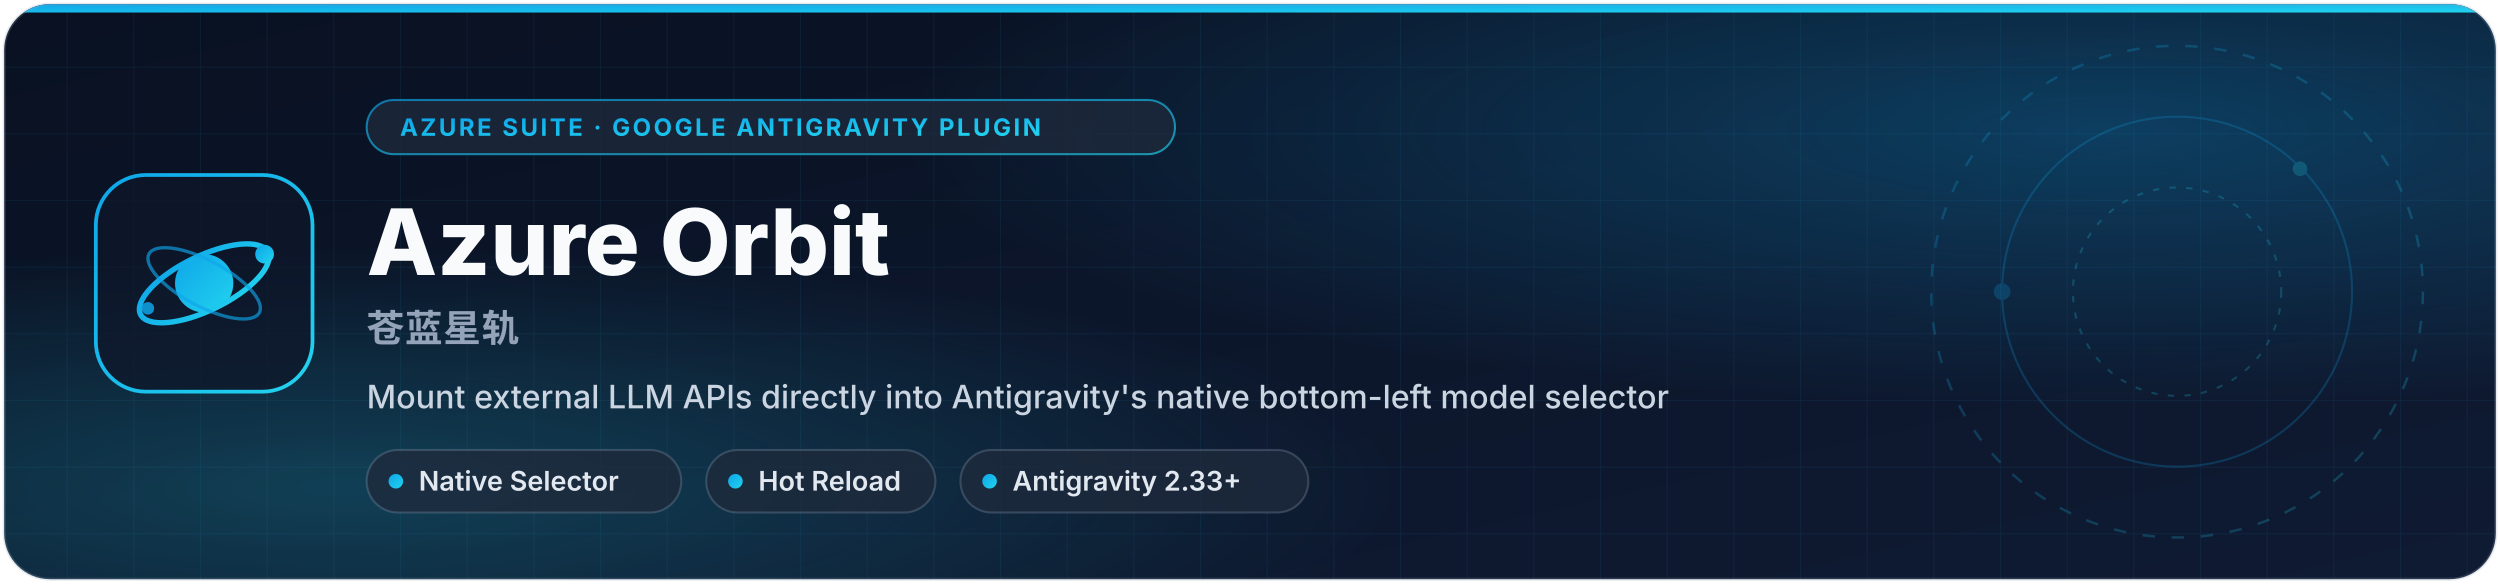
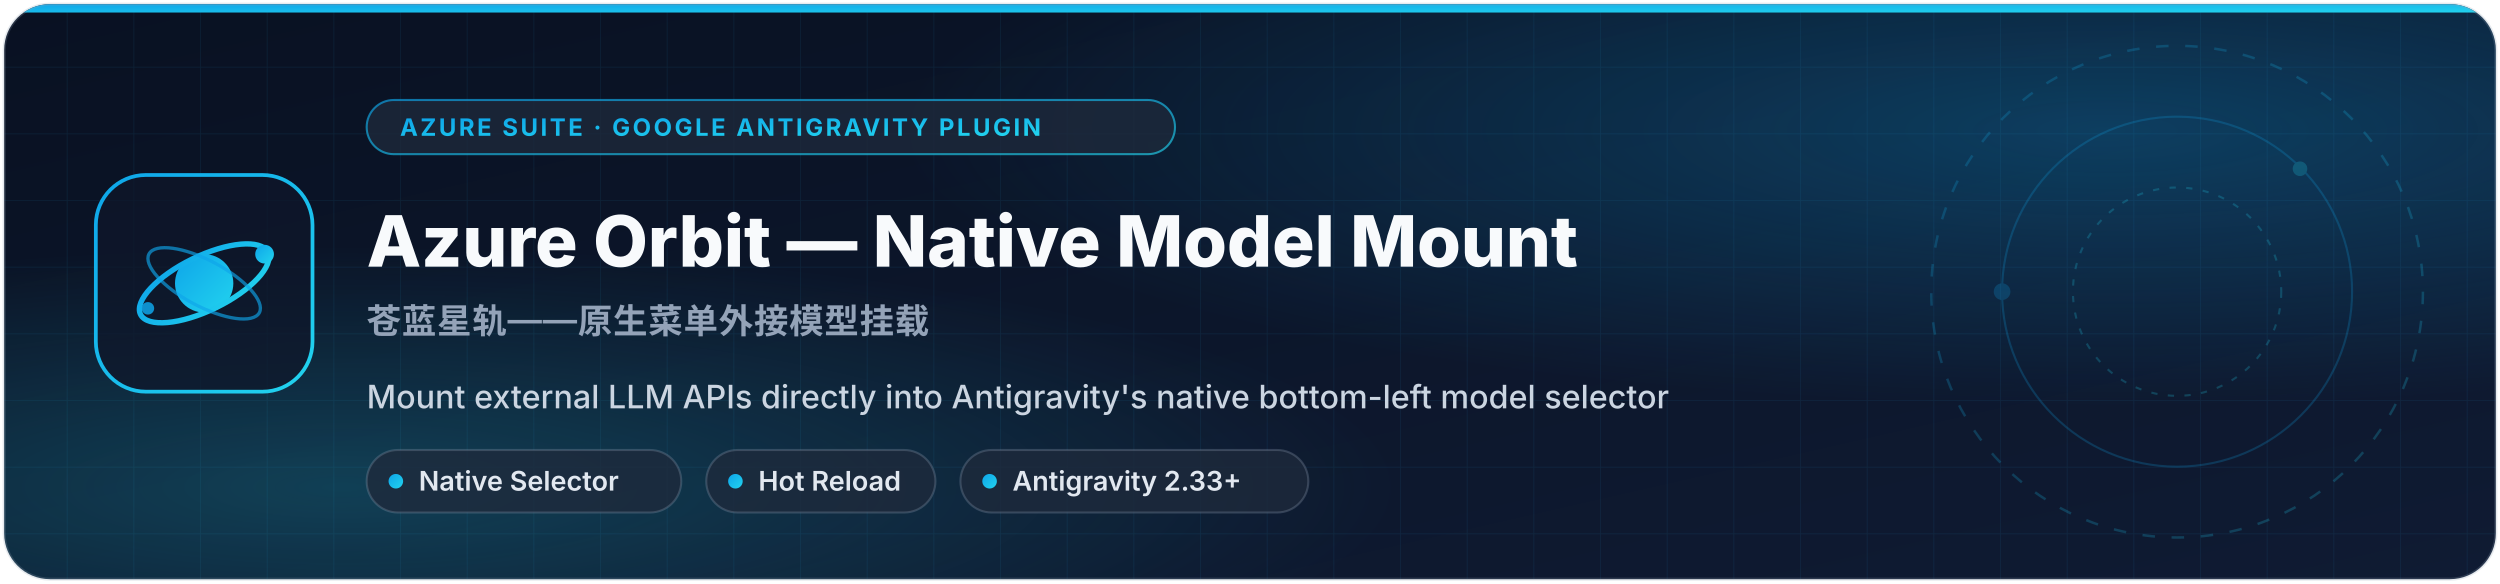
- <svg xmlns="http://www.w3.org/2000/svg" viewBox="0 0 1200 280" width="1200" height="280" role="img" aria-label="Azure Orbit">
+ <svg xmlns="http://www.w3.org/2000/svg" viewBox="0 0 1200 280" width="1200" height="280" role="img" aria-label="Azure Orbit — Native Model Mount">
  <defs>
    <linearGradient id="bgGrad" x1="0%" y1="0%" x2="100%" y2="100%">
      <stop offset="0%" stop-color="#091122" />
      <stop offset="100%" stop-color="#0f1b33" />
    </linearGradient>
    <linearGradient id="accentGrad" x1="0%" y1="0%" x2="100%" y2="100%">
      <stop offset="0%" stop-color="#0ea5e9" />
      <stop offset="100%" stop-color="#22d3ee" />
    </linearGradient>
    <radialGradient id="glow1" cx="84%" cy="22%" r="48%">
      <stop offset="0%" stop-color="#0ea5e9" stop-opacity="0.28" />
      <stop offset="100%" stop-color="#0ea5e9" stop-opacity="0" />
    </radialGradient>
    <radialGradient id="glow2" cx="14%" cy="84%" r="42%">
      <stop offset="0%" stop-color="#22d3ee" stop-opacity="0.22" />
      <stop offset="100%" stop-color="#22d3ee" stop-opacity="0" />
    </radialGradient>
    <pattern id="gridPat" width="32" height="32" patternUnits="userSpaceOnUse">
      <path d="M 32 0 L 0 0 0 32" fill="none" stroke="#38bdf8" stroke-width="0.8" stroke-opacity="0.08" />
    </pattern>
    <clipPath id="outerClip">
      <rect x="2" y="2" width="1196" height="276" rx="22" />
    </clipPath>
  </defs>
  <g clip-path="url(#outerClip)">
    <rect x="2" y="2" width="1196" height="276" rx="22" fill="url(#bgGrad)" />
    <rect x="2" y="2" width="1196" height="276" fill="url(#gridPat)" />
    <rect x="2" y="2" width="1196" height="276" fill="url(#glow1)" />
    <rect x="2" y="2" width="1196" height="276" fill="url(#glow2)" />
    <rect x="2" y="2" width="1196" height="4" fill="url(#accentGrad)" />
    <g opacity="0.22" transform="translate(1045, 140)">
      <circle cx="0" cy="0" r="118" fill="none" stroke="url(#accentGrad)" stroke-width="1.2" stroke-dasharray="6 8" />
      <circle cx="0" cy="0" r="84" fill="none" stroke="#0ea5e9" stroke-width="1" />
      <circle cx="0" cy="0" r="50" fill="none" stroke="#22d3ee" stroke-width="1" stroke-dasharray="3 5" />
      <circle cx="-84" cy="0" r="4" fill="#0ea5e9" />
      <circle cx="59" cy="-59" r="3.5" fill="#22d3ee" />
    </g>
    <g transform="translate(46, 84)">
      <rect width="104" height="104" rx="24" fill="rgba(15,23,42,0.72)" stroke="url(#accentGrad)" stroke-width="1.8" />
      <g transform="translate(4, 4)">
        <circle cx="48" cy="48" r="14" fill="url(#accentGrad)" />
        <ellipse cx="48" cy="48" rx="34" ry="13" transform="rotate(-26 48 48)" fill="none" stroke="url(#accentGrad)" stroke-width="2.6" />
        <ellipse cx="48" cy="48" rx="30" ry="11" transform="rotate(28 48 48)" fill="none" stroke="#0ea5e9" stroke-width="1.6" opacity="0.65" />
        <circle cx="77" cy="34" r="4.5" fill="url(#accentGrad)" />
        <circle cx="21" cy="60" r="3" fill="#0ea5e9" opacity="0.85" />
      </g>
    </g>
    <g transform="translate(176, 48)">
      <rect width="388" height="26" rx="13" fill="rgba(30,41,59,0.78)" stroke="url(#accentGrad)" stroke-width="1" stroke-opacity="0.65" />
      <text x="16" y="17.2" font-size="11.5" font-weight="700" letter-spacing="1.2" fill="url(#accentGrad)" font-family="-apple-system, BlinkMacSystemFont, 'Segoe UI', 'PingFang SC', 'Microsoft YaHei', sans-serif">AZURE SUITE  ·  GOOGLE ANTIGRAVITY PLUGIN</text>
    </g>
-     <text x="176" y="132" font-size="44" font-weight="800" fill="#f8fafc" font-family="-apple-system, BlinkMacSystemFont, 'Segoe UI', 'PingFang SC', 'Microsoft YaHei', sans-serif">Azure Orbit</text>
-     <text x="176" y="164" font-size="18" font-weight="600" fill="#94a3b8" letter-spacing="0.4" font-family="-apple-system, BlinkMacSystemFont, 'Segoe UI', 'PingFang SC', 'Microsoft YaHei', sans-serif">苍蓝星轨</text>
+     <text x="176" y="128" font-size="34" font-weight="800" fill="#f8fafc" font-family="-apple-system, BlinkMacSystemFont, 'Segoe UI', 'PingFang SC', 'Microsoft YaHei', sans-serif">Azure Orbit — Native Model Mount</text>
+     <text x="176" y="160" font-size="16.5" font-weight="600" fill="#94a3b8" letter-spacing="0.4" font-family="-apple-system, BlinkMacSystemFont, 'Segoe UI', 'PingFang SC', 'Microsoft YaHei', sans-serif">苍蓝星轨——原生菜单外接模型挂载</text>
    <text x="176" y="196" font-size="15.5" font-weight="500" fill="#cbd5e1" font-family="-apple-system, BlinkMacSystemFont, 'Segoe UI', 'PingFang SC', 'Microsoft YaHei', sans-serif">Mount external LLM APIs directly into Antigravity's native bottom-left model selector</text>
    <g transform="translate(176, 216)">
      <rect width="151" height="30" rx="15" fill="rgba(30,41,59,0.78)" stroke="rgba(148,163,184,0.28)" stroke-width="1" />
      <circle cx="14" cy="15" r="3.5" fill="url(#accentGrad)" />
      <text x="25" y="19.5" font-size="13" font-weight="600" fill="#e2e8f0" font-family="-apple-system, BlinkMacSystemFont, 'Segoe UI', 'PingFang SC', 'Microsoft YaHei', sans-serif">Native Selector</text>
    </g>
    <g transform="translate(339, 216)">
      <rect width="110" height="30" rx="15" fill="rgba(30,41,59,0.78)" stroke="rgba(148,163,184,0.28)" stroke-width="1" />
      <circle cx="14" cy="15" r="3.5" fill="url(#accentGrad)" />
      <text x="25" y="19.5" font-size="13" font-weight="600" fill="#e2e8f0" font-family="-apple-system, BlinkMacSystemFont, 'Segoe UI', 'PingFang SC', 'Microsoft YaHei', sans-serif">Hot Reload</text>
    </g>
    <g transform="translate(461, 216)">
      <rect width="167" height="30" rx="15" fill="rgba(30,41,59,0.78)" stroke="rgba(148,163,184,0.28)" stroke-width="1" />
      <circle cx="14" cy="15" r="3.5" fill="url(#accentGrad)" />
      <text x="25" y="19.5" font-size="13" font-weight="600" fill="#e2e8f0" font-family="-apple-system, BlinkMacSystemFont, 'Segoe UI', 'PingFang SC', 'Microsoft YaHei', sans-serif">Antigravity 2.33+</text>
    </g>
  </g>
  <rect x="2" y="2" width="1196" height="276" rx="22" fill="none" stroke="rgba(148,163,184,0.22)" stroke-width="1.5" />
</svg>
